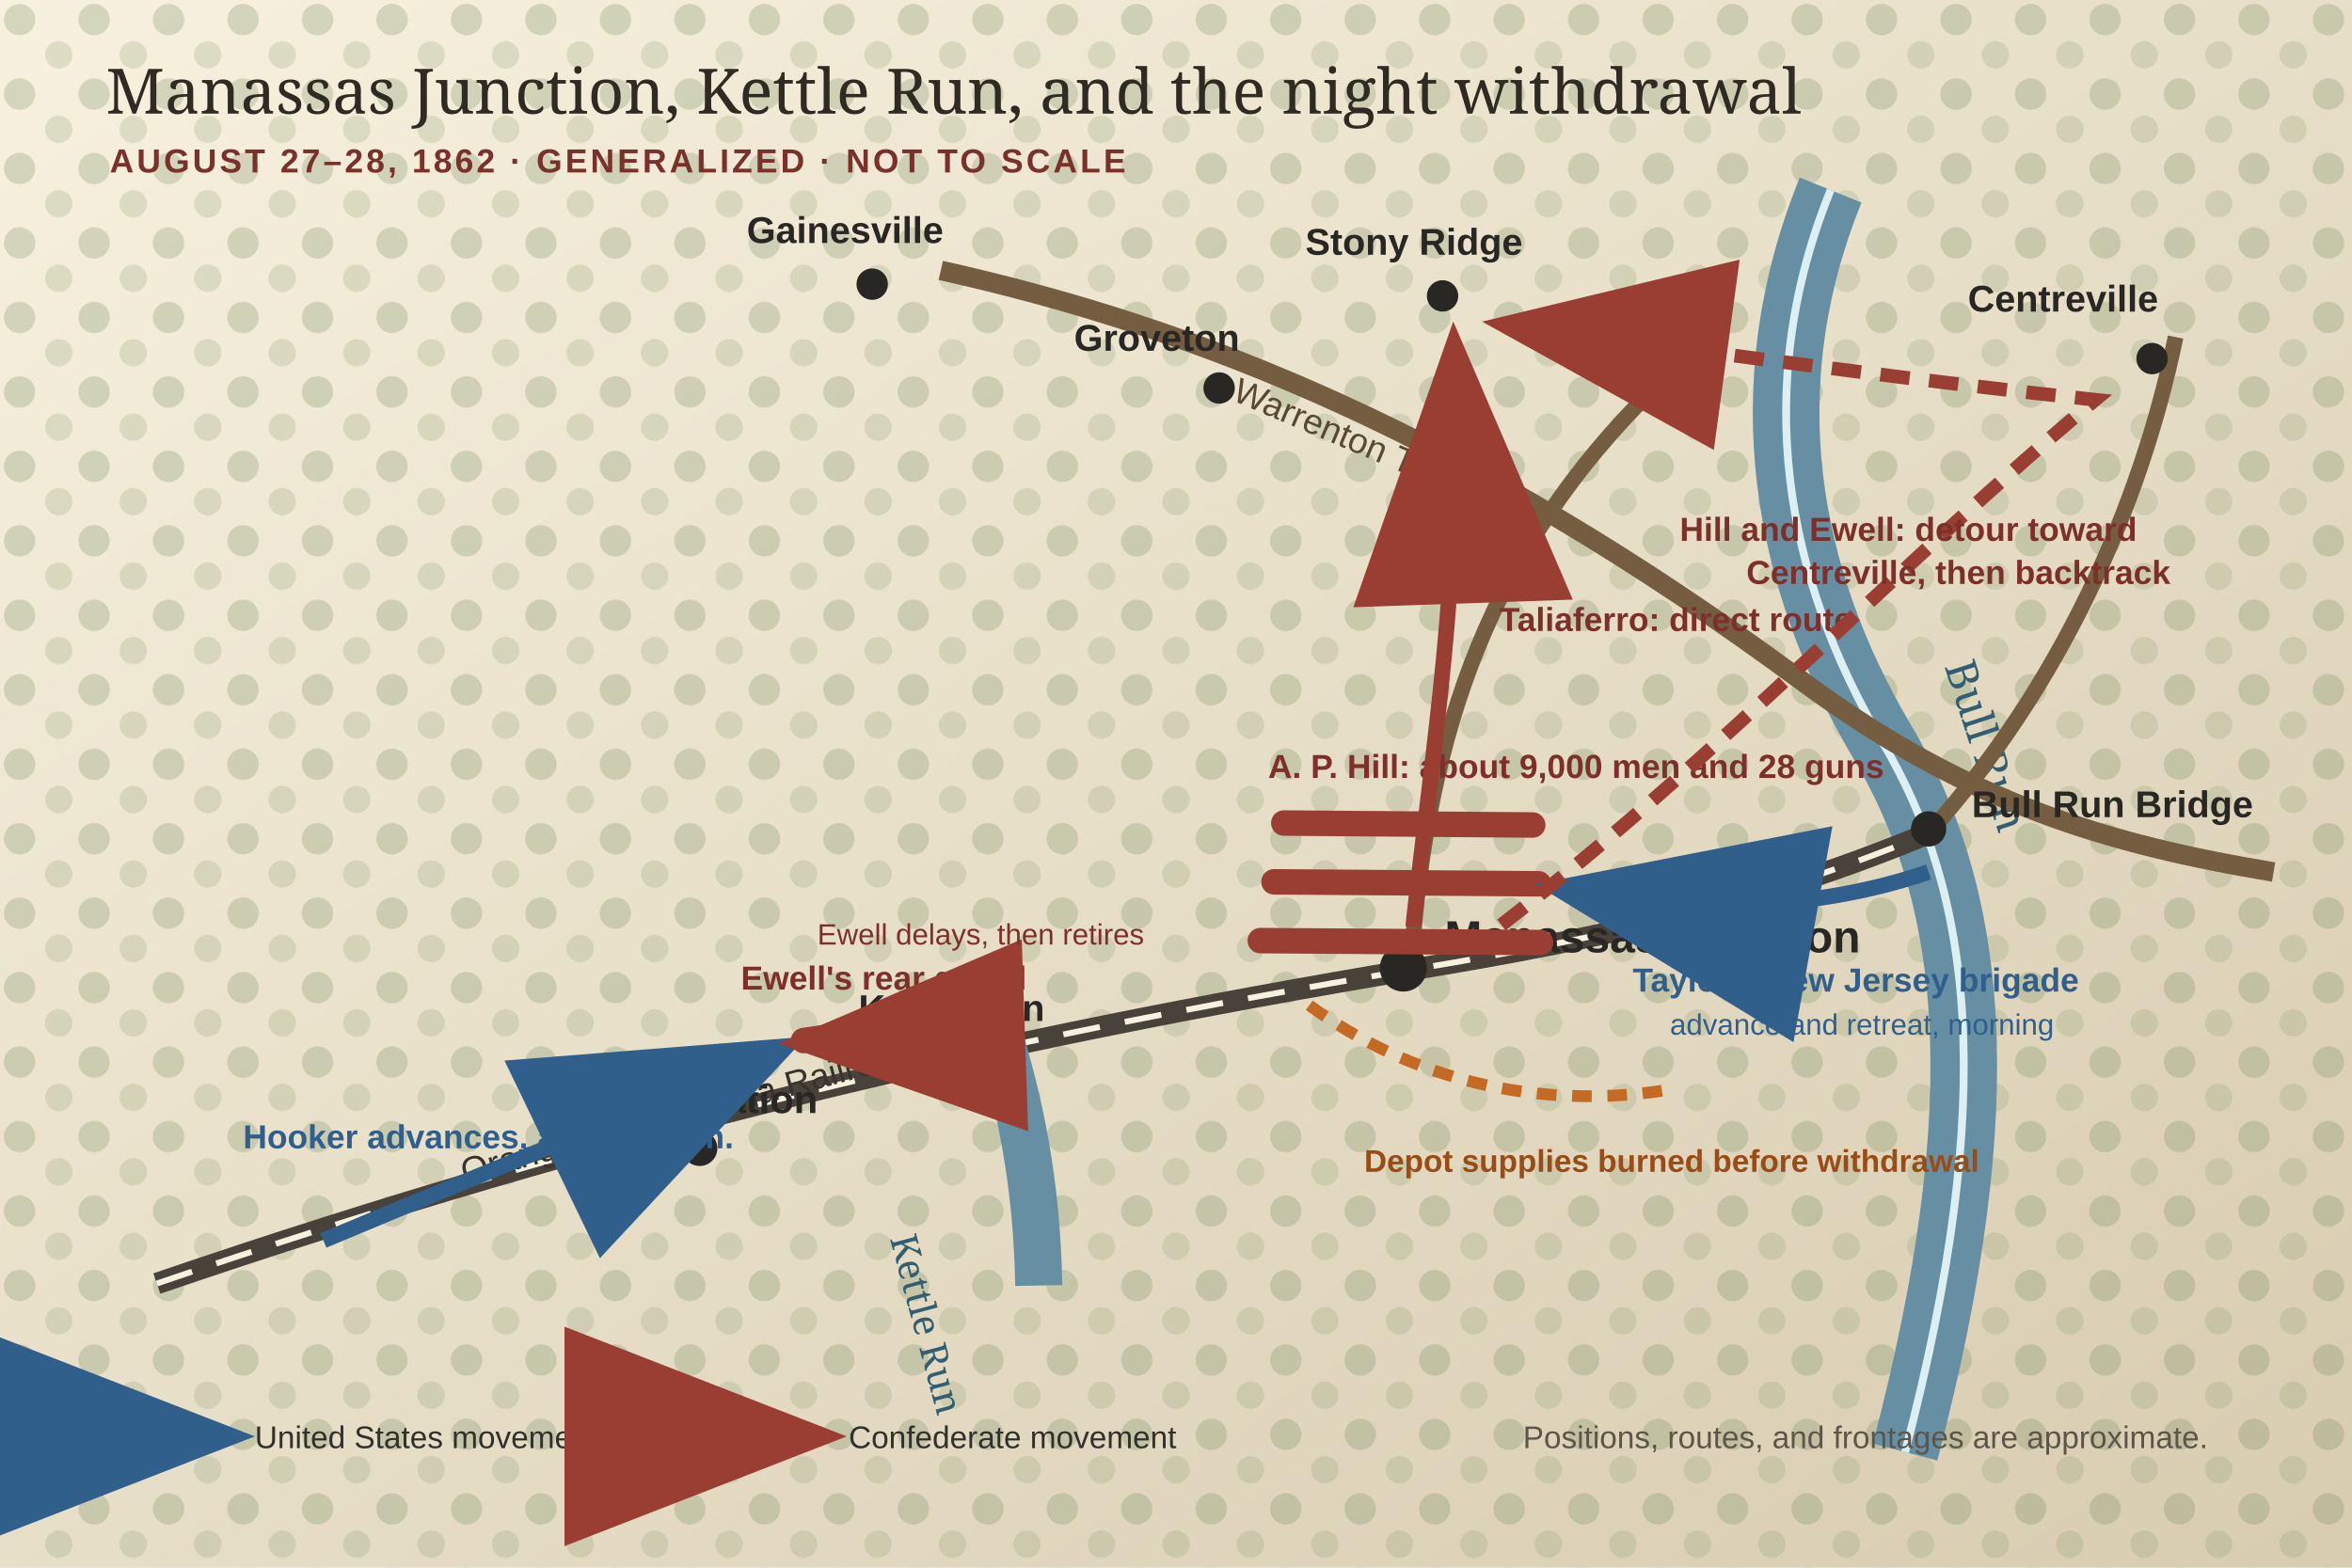
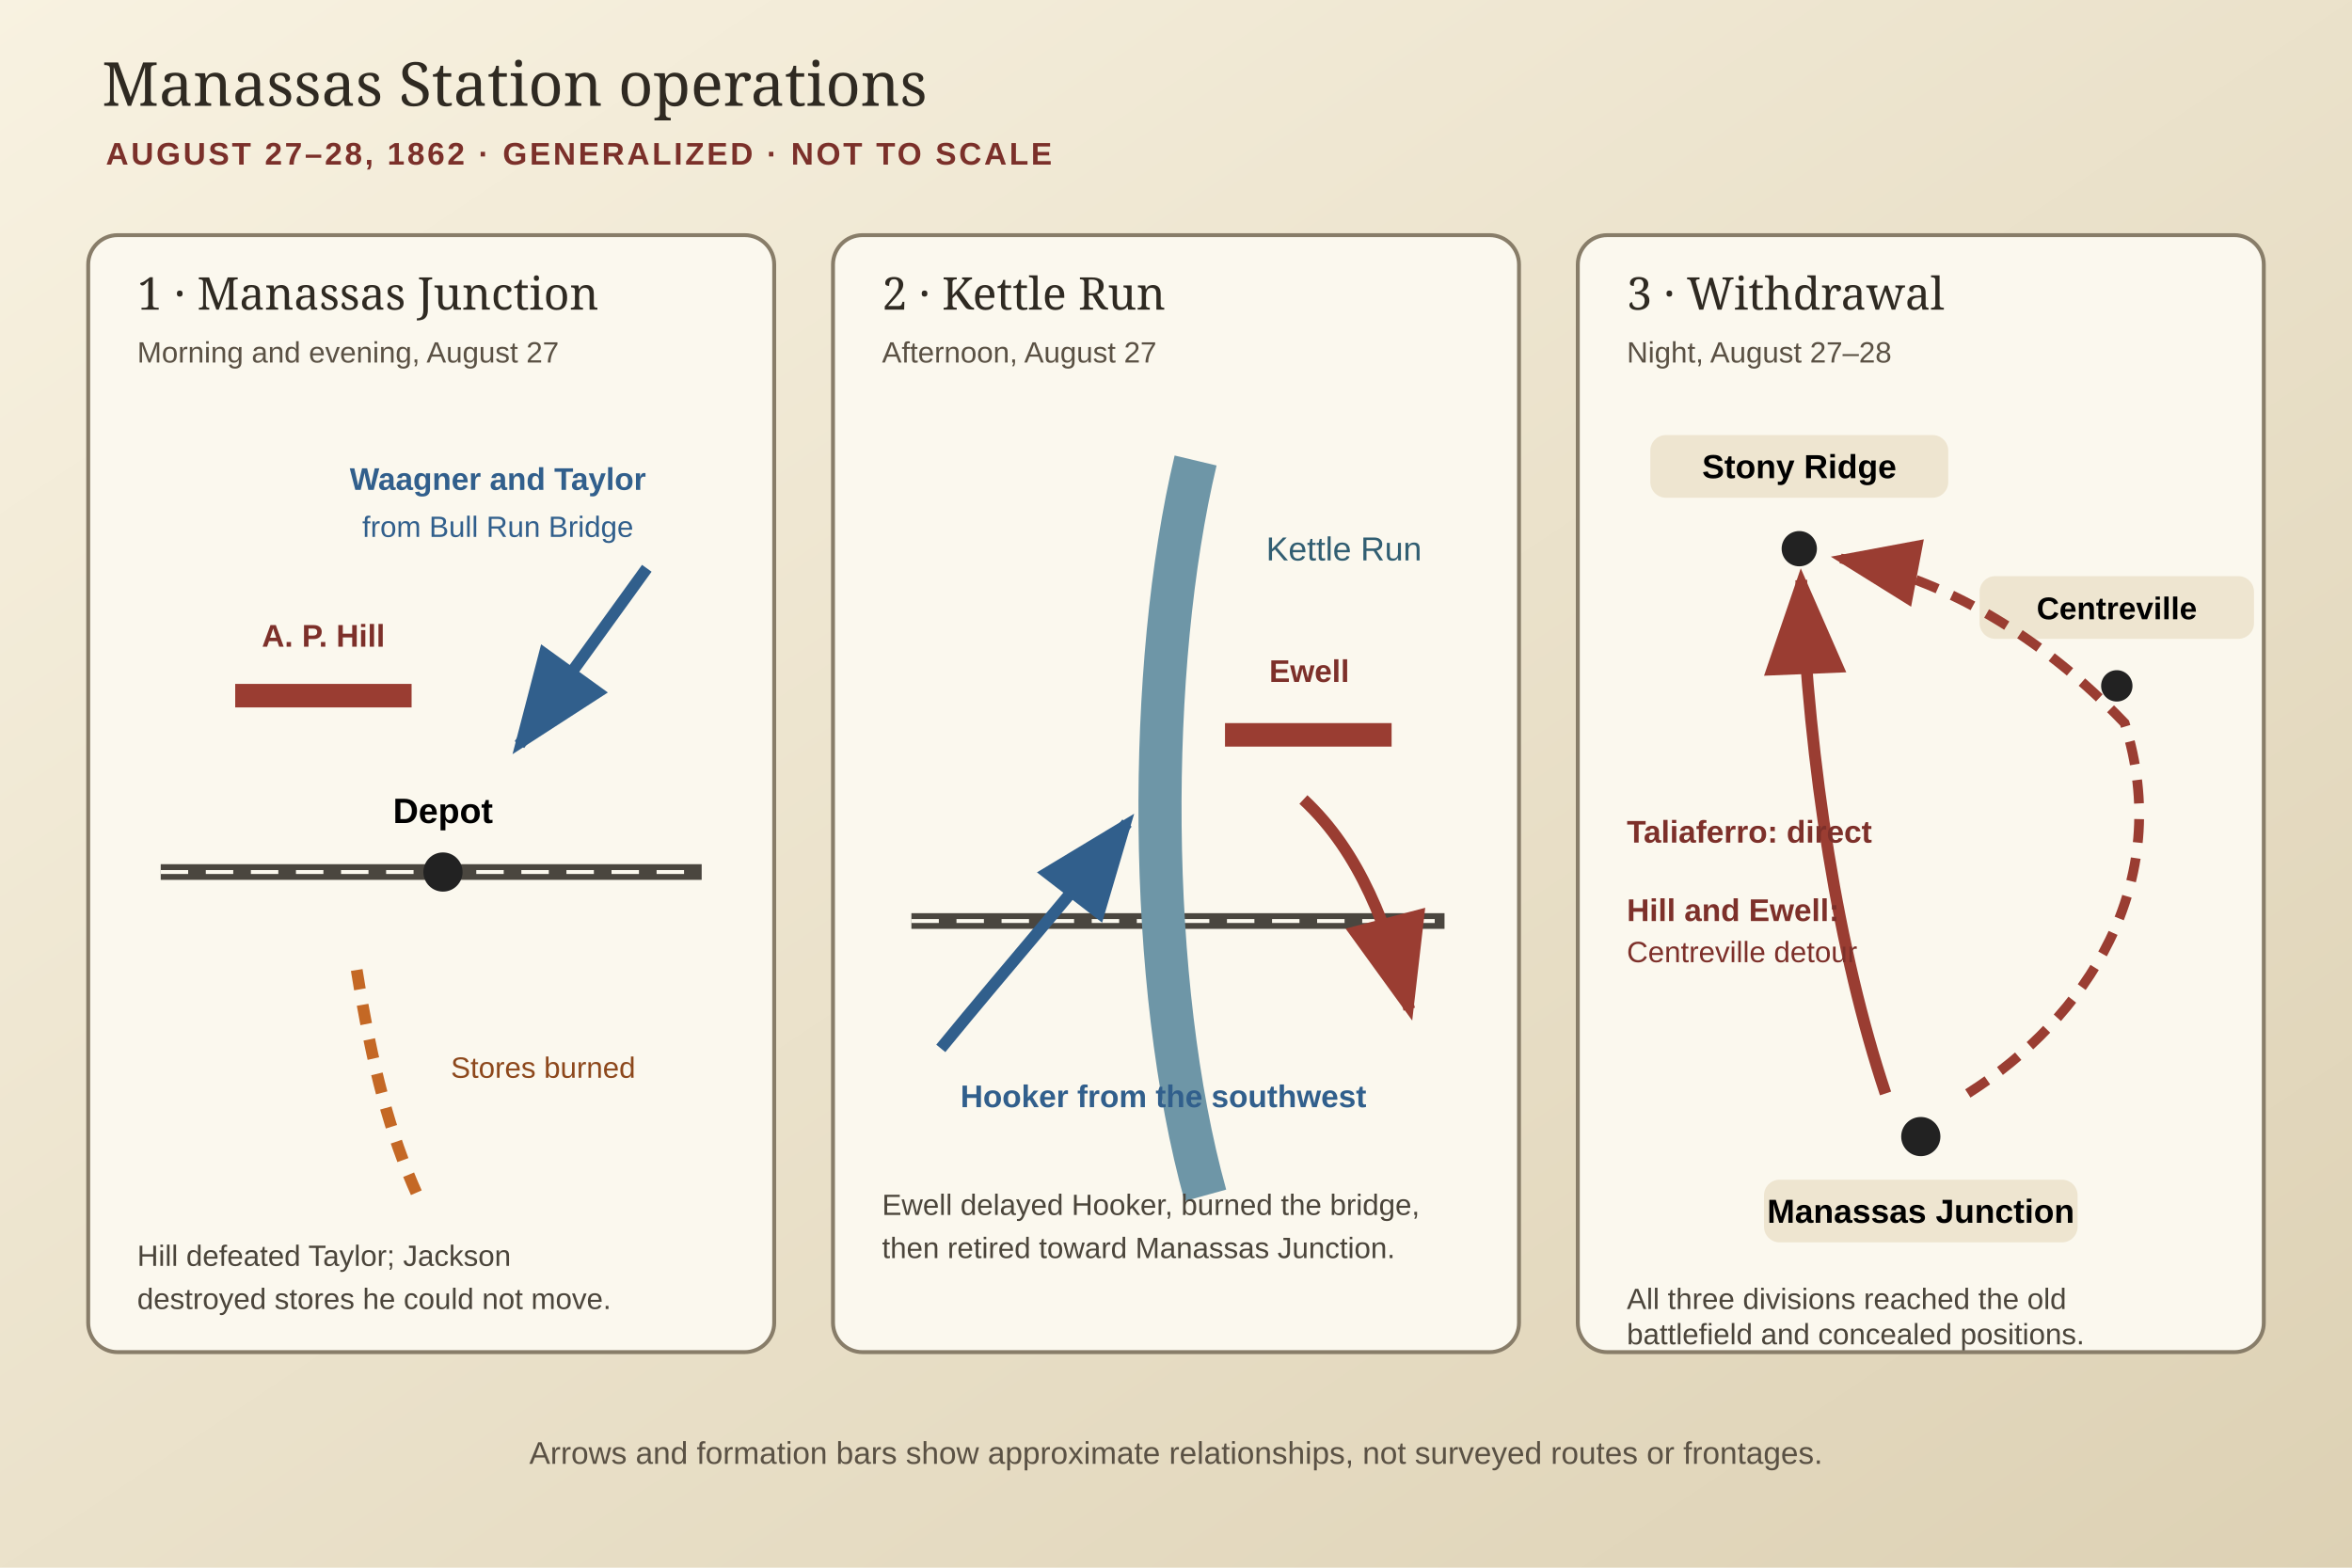
<svg xmlns="http://www.w3.org/2000/svg" width="1200" height="800" viewBox="0 0 1200 800" role="img" aria-labelledby="title desc">
  <defs>
-     <linearGradient id="paper2" x1="0" y1="0" x2="1" y2="1">
-       <stop stop-color="#f7f1df" />
-       <stop offset="1" stop-color="#d8ccb0" />
+     <linearGradient id="p" x1="0" y1="0" x2="1" y2="1">
+       <stop stop-color="#f8f2e1" />
+       <stop offset="1" stop-color="#ddd1b4" />
    </linearGradient>
-     <pattern id="woods" width="38" height="38" patternUnits="userSpaceOnUse">
-       <circle cx="10" cy="10" r="8" fill="#668052" opacity=".24" />
-       <circle cx="30" cy="28" r="7" fill="#789363" opacity=".2" />
-     </pattern>
-     <marker id="redArrow2" markerWidth="18" markerHeight="14" refX="16" refY="7" orient="auto">
-       <path d="M0 0 18 7 0 14Z" fill="#9a3d32" />
+     <marker id="r" markerWidth="9" markerHeight="7" refX="8" refY="3.5" orient="auto">
+       <path d="M0 0 9 3.5 0 7Z" fill="#9a3d32" />
    </marker>
-     <marker id="blueArrow2" markerWidth="18" markerHeight="14" refX="16" refY="7" orient="auto">
-       <path d="M0 0 18 7 0 14Z" fill="#315f8c" />
+     <marker id="b" markerWidth="9" markerHeight="7" refX="8" refY="3.5" orient="auto">
+       <path d="M0 0 9 3.5 0 7Z" fill="#315f8c" />
    </marker>
  </defs>
-   <rect width="1200" height="800" fill="url(#paper2)" />
-   <rect width="1200" height="800" fill="url(#woods)" />
-   <text x="54" y="58" font-family="Georgia,serif" font-size="32" fill="#2f2a22">Manassas Junction, Kettle Run, and the night withdrawal</text>
-   <text x="56" y="88" font-family="Arial,sans-serif" font-size="17" font-weight="700" letter-spacing="1.5" fill="#7b302a">AUGUST 27–28, 1862 · GENERALIZED · NOT TO SCALE</text>
-   <path d="M934 97 C893 198 911 295 960 378 C1006 455 1020 558 972 741" fill="none" stroke="#668fa4" stroke-width="34" />
-   <path d="M934 97 C893 198 911 295 960 378 C1006 455 1020 558 972 741" fill="none" stroke="#dceff3" stroke-width="4" />
-   <text x="992" y="340" transform="rotate(72 992 340)" font-family="Georgia,serif" font-size="22" fill="#315e72">Bull Run</text>
-   <path d="M80 655 C314 575 510 530 719 495 C823 478 901 460 987 424" fill="none" stroke="#48423a" stroke-width="11" />
-   <path d="M80 655 C314 575 510 530 719 495 C823 478 901 460 987 424" fill="none" stroke="#f7f1df" stroke-width="3" stroke-dasharray="19 13" />
-   <text x="237" y="604" transform="rotate(-15 237 604)" font-family="Arial,sans-serif" font-size="18" fill="#37332d">Orange &amp; Alexandria Railroad</text>
-   <path d="M480 138 C610 167 748 221 920 348 C1004 410 1076 431 1160 445" fill="none" stroke="#745d40" stroke-width="10" />
-   <text x="628" y="204" transform="rotate(23 628 204)" font-family="Arial,sans-serif" font-size="18" fill="#594832">Warrenton Turnpike</text>
-   <path d="M720 492 C728 371 762 279 843 199" fill="none" stroke="#745d40" stroke-width="8" />
-   <path d="M985 424 C1051 350 1092 259 1110 172" fill="none" stroke="#745d40" stroke-width="8" />
-   <path d="M508 523 C521 564 529 605 530 656" fill="none" stroke="#668fa4" stroke-width="24" />
-   <text x="454" y="632" transform="rotate(75 454 632)" font-family="Georgia,serif" font-size="19" fill="#315e72">Kettle Run</text>
-   <g font-family="Arial,sans-serif" fill="#282724">
-     <circle cx="716" cy="494" r="12" />
-     <text x="737" y="486" font-size="23" font-weight="700">Manassas Junction</text>
-     <circle cx="357" cy="586" r="9" />
-     <text x="275" y="568" font-size="20" font-weight="700">Bristoe Station</text>
-     <circle cx="511" cy="542" r="8" />
-     <text x="438" y="521" font-size="19" font-weight="700">Kettle Run</text>
-     <circle cx="984" cy="423" r="9" />
-     <text x="1006" y="417" font-size="19" font-weight="700">Bull Run Bridge</text>
-     <circle cx="1098" cy="183" r="8" />
-     <text x="1004" y="159" font-size="19" font-weight="700">Centreville</text>
-     <circle cx="736" cy="151" r="8" />
-     <text x="666" y="130" font-size="19" font-weight="700">Stony Ridge</text>
-     <circle cx="622" cy="198" r="8" />
-     <text x="548" y="179" font-size="19" font-weight="700">Groveton</text>
-     <circle cx="445" cy="145" r="8" />
-     <text x="381" y="124" font-size="19" font-weight="700">Gainesville</text>
+   <rect width="1200" height="800" fill="url(#p)" />
+   <text x="52" y="54" font-family="Georgia,serif" font-size="31" fill="#2f2a22">Manassas Station operations</text>
+   <text x="54" y="84" font-family="Arial,sans-serif" font-size="16" font-weight="700" letter-spacing="1.3" fill="#7b302a">AUGUST 27–28, 1862 · GENERALIZED · NOT TO SCALE</text>
+   <g font-family="Arial,sans-serif">
+     <rect x="45" y="120" width="350" height="570" rx="15" fill="#fbf8ee" stroke="#887d69" stroke-width="2" />
+     <text x="70" y="158" font-family="Georgia,serif" font-size="23" fill="#2f2a22">1 · Manassas Junction</text>
+     <text x="70" y="185" font-size="15" fill="#5a5144">Morning and evening, August 27</text>
+     <path d="M82 445 H358" stroke="#4a463f" stroke-width="8" />
+     <path d="M82 445 H358" stroke="#fbf8ee" stroke-width="2" stroke-dasharray="14 9" />
+     <circle cx="226" cy="445" r="10" fill="#222" />
+     <text x="226" y="420" text-anchor="middle" font-size="18" font-weight="700">Depot</text>
+     <path d="M330 290 L265 380" fill="none" stroke="#315f8c" stroke-width="6" marker-end="url(#b)" />
+     <text x="254" y="250" text-anchor="middle" font-size="16" font-weight="700" fill="#315f8c">Waagner and Taylor</text>
+     <text x="254" y="274" text-anchor="middle" font-size="15" fill="#315f8c">from Bull Run Bridge</text>
+     <line x1="120" y1="355" x2="210" y2="355" stroke="#9a3d32" stroke-width="12" />
+     <text x="165" y="330" text-anchor="middle" font-size="16" font-weight="700" fill="#7d302a">A. P. Hill</text>
+     <path d="M182 495 C190 545 199 579 213 610" fill="none" stroke="#c46825" stroke-width="6" stroke-dasharray="10 8" />
+     <text x="230" y="550" font-size="15" fill="#8d481c">Stores burned</text>
+     <text x="70" y="646" font-size="15" fill="#4b453b">Hill defeated Taylor; Jackson</text>
+     <text x="70" y="668" font-size="15" fill="#4b453b">destroyed stores he could not move.</text>
  </g>
-   <g stroke="#9a3d32" stroke-width="13" stroke-linecap="round">
-     <path d="M655 420 L782 421" />
-     <path d="M650 450 L785 451" />
-     <path d="M643 480 L786 481" />
-     <path d="M410 531 L505 517" />
+   <g font-family="Arial,sans-serif">
+     <rect x="425" y="120" width="350" height="570" rx="15" fill="#fbf8ee" stroke="#887d69" stroke-width="2" />
+     <text x="450" y="158" font-family="Georgia,serif" font-size="23" fill="#2f2a22">2 · Kettle Run</text>
+     <text x="450" y="185" font-size="15" fill="#5a5144">Afternoon, August 27</text>
+     <path d="M465 470 H737" stroke="#4a463f" stroke-width="8" />
+     <path d="M465 470 H737" stroke="#fbf8ee" stroke-width="2" stroke-dasharray="14 9" />
+     <path d="M610 235 C585 340 585 502 615 610" fill="none" stroke="#6e96a7" stroke-width="22" />
+     <text x="646" y="286" font-size="17" fill="#315e72">Kettle Run</text>
+     <line x1="625" y1="375" x2="710" y2="375" stroke="#9a3d32" stroke-width="12" />
+     <text x="668" y="348" text-anchor="middle" font-size="16" font-weight="700" fill="#7d302a">Ewell</text>
+     <path d="M480 535 C516 491 548 455 575 420" fill="none" stroke="#315f8c" stroke-width="6" marker-end="url(#b)" />
+     <text x="490" y="565" font-size="16" font-weight="700" fill="#315f8c">Hooker from the southwest</text>
+     <path d="M665 408 C694 435 708 473 719 515" fill="none" stroke="#9a3d32" stroke-width="6" marker-end="url(#r)" />
+     <text x="450" y="620" font-size="15" fill="#4b453b">Ewell delayed Hooker, burned the bridge,</text>
+     <text x="450" y="642" font-size="15" fill="#4b453b">then retired toward Manassas Junction.</text>
  </g>
-   <g font-family="Arial,sans-serif" font-size="17" font-weight="700" fill="#7d302a">
-     <text x="647" y="397">A. P. Hill: about 9,000 men and 28 guns</text>
-     <text x="378" y="505">Ewell's rear guard</text>
+   <g font-family="Arial,sans-serif">
+     <rect x="805" y="120" width="350" height="570" rx="15" fill="#fbf8ee" stroke="#887d69" stroke-width="2" />
+     <text x="830" y="158" font-family="Georgia,serif" font-size="23" fill="#2f2a22">3 · Withdrawal</text>
+     <text x="830" y="185" font-size="15" fill="#5a5144">Night, August 27–28</text>
+     <circle cx="980" cy="580" r="10" fill="#222" />
+     <rect x="900" y="602" width="160" height="32" rx="8" fill="#eee5d0" />
+     <text x="980" y="624" text-anchor="middle" font-size="17" font-weight="700">Manassas Junction</text>
+     <circle cx="918" cy="280" r="9" fill="#222" />
+     <rect x="842" y="222" width="152" height="32" rx="8" fill="#eee5d0" />
+     <text x="918" y="244" text-anchor="middle" font-size="17" font-weight="700">Stony Ridge</text>
+     <circle cx="1080" cy="350" r="8" fill="#222" />
+     <rect x="1010" y="294" width="140" height="32" rx="8" fill="#eee5d0" />
+     <text x="1080" y="316" text-anchor="middle" font-size="16" font-weight="700">Centreville</text>
+     <path d="M962 558 C938 486 923 392 919 296" fill="none" stroke="#9a3d32" stroke-width="6" marker-end="url(#r)" />
+     <path d="M1004 558 C1064 520 1110 451 1084 369 C1042 325 992 295 939 285" fill="none" stroke="#9a3d32" stroke-width="5" stroke-dasharray="12 8" marker-end="url(#r)" />
+     <text x="830" y="430" font-size="16" font-weight="700" fill="#7d302a">Taliaferro: direct</text>
+     <text x="830" y="470" font-size="16" font-weight="700" fill="#7d302a">Hill and Ewell:</text>
+     <text x="830" y="491" font-size="15" fill="#7d302a">Centreville detour</text>
+     <text x="830" y="668" font-size="15" fill="#4b453b">All three divisions reached the old</text>
+     <text x="830" y="686" font-size="15" fill="#4b453b">battlefield and concealed positions.</text>
  </g>
-   <path d="M984 445 C922 466 860 465 799 454" fill="none" stroke="#315f8c" stroke-width="8" marker-end="url(#blueArrow2)" />
-   <text x="833" y="506" font-family="Arial,sans-serif" font-size="17" font-weight="700" fill="#315f8c">Taylor's New Jersey brigade</text>
-   <text x="852" y="528" font-family="Arial,sans-serif" font-size="15" fill="#315f8c">advance and retreat, morning</text>
-   <path d="M165 633 C277 586 368 550 397 536" fill="none" stroke="#315f8c" stroke-width="8" marker-end="url(#blueArrow2)" />
-   <text x="124" y="586" font-family="Arial,sans-serif" font-size="17" font-weight="700" fill="#315f8c">Hooker advances, about 3 p.m.</text>
-   <path d="M510 514 C473 528 441 531 411 532" fill="none" stroke="#9a3d32" stroke-width="7" marker-end="url(#redArrow2)" />
-   <text x="417" y="482" font-family="Arial,sans-serif" font-size="15" fill="#7d302a">Ewell delays, then retires</text>
-   <path d="M721 473 C731 380 746 295 742 180" fill="none" stroke="#9a3d32" stroke-width="8" marker-end="url(#redArrow2)" />
-   <text x="765" y="322" font-family="Arial,sans-serif" font-size="17" font-weight="700" fill="#7d302a">Taliaferro: direct route</text>
-   <path d="M766 472 C882 382 965 291 1069 204 C984 195 888 182 770 166" fill="none" stroke="#9a3d32" stroke-width="7" stroke-dasharray="15 10" marker-end="url(#redArrow2)" />
-   <text x="857" y="276" font-family="Arial,sans-serif" font-size="17" font-weight="700" fill="#7d302a">Hill and Ewell: detour toward</text>
-   <text x="891" y="298" font-family="Arial,sans-serif" font-size="17" font-weight="700" fill="#7d302a">Centreville, then backtrack</text>
-   <path d="M668 513 C720 551 785 567 852 556" fill="none" stroke="#c46a24" stroke-width="6" stroke-dasharray="10 8" />
-   <text x="696" y="598" font-family="Arial,sans-serif" font-size="16" font-weight="700" fill="#9a4c16">Depot supplies burned before withdrawal</text>
-   <g transform="translate(54 733)" font-family="Arial,sans-serif" font-size="16">
-     <line x1="0" y1="0" x2="60" y2="0" stroke="#315f8c" stroke-width="8" marker-end="url(#blueArrow2)" />
-     <text x="76" y="6" fill="#30302d">United States movement</text>
-     <line x1="302" y1="0" x2="362" y2="0" stroke="#9a3d32" stroke-width="8" marker-end="url(#redArrow2)" />
-     <text x="379" y="6" fill="#30302d">Confederate movement</text>
-     <text x="723" y="6" fill="#5d5548">Positions, routes, and frontages are approximate.</text>
-   </g>
+   <text x="600" y="747" text-anchor="middle" font-family="Arial,sans-serif" font-size="16" fill="#5a5144">Arrows and formation bars show approximate relationships, not surveyed routes or frontages.</text>
</svg>
